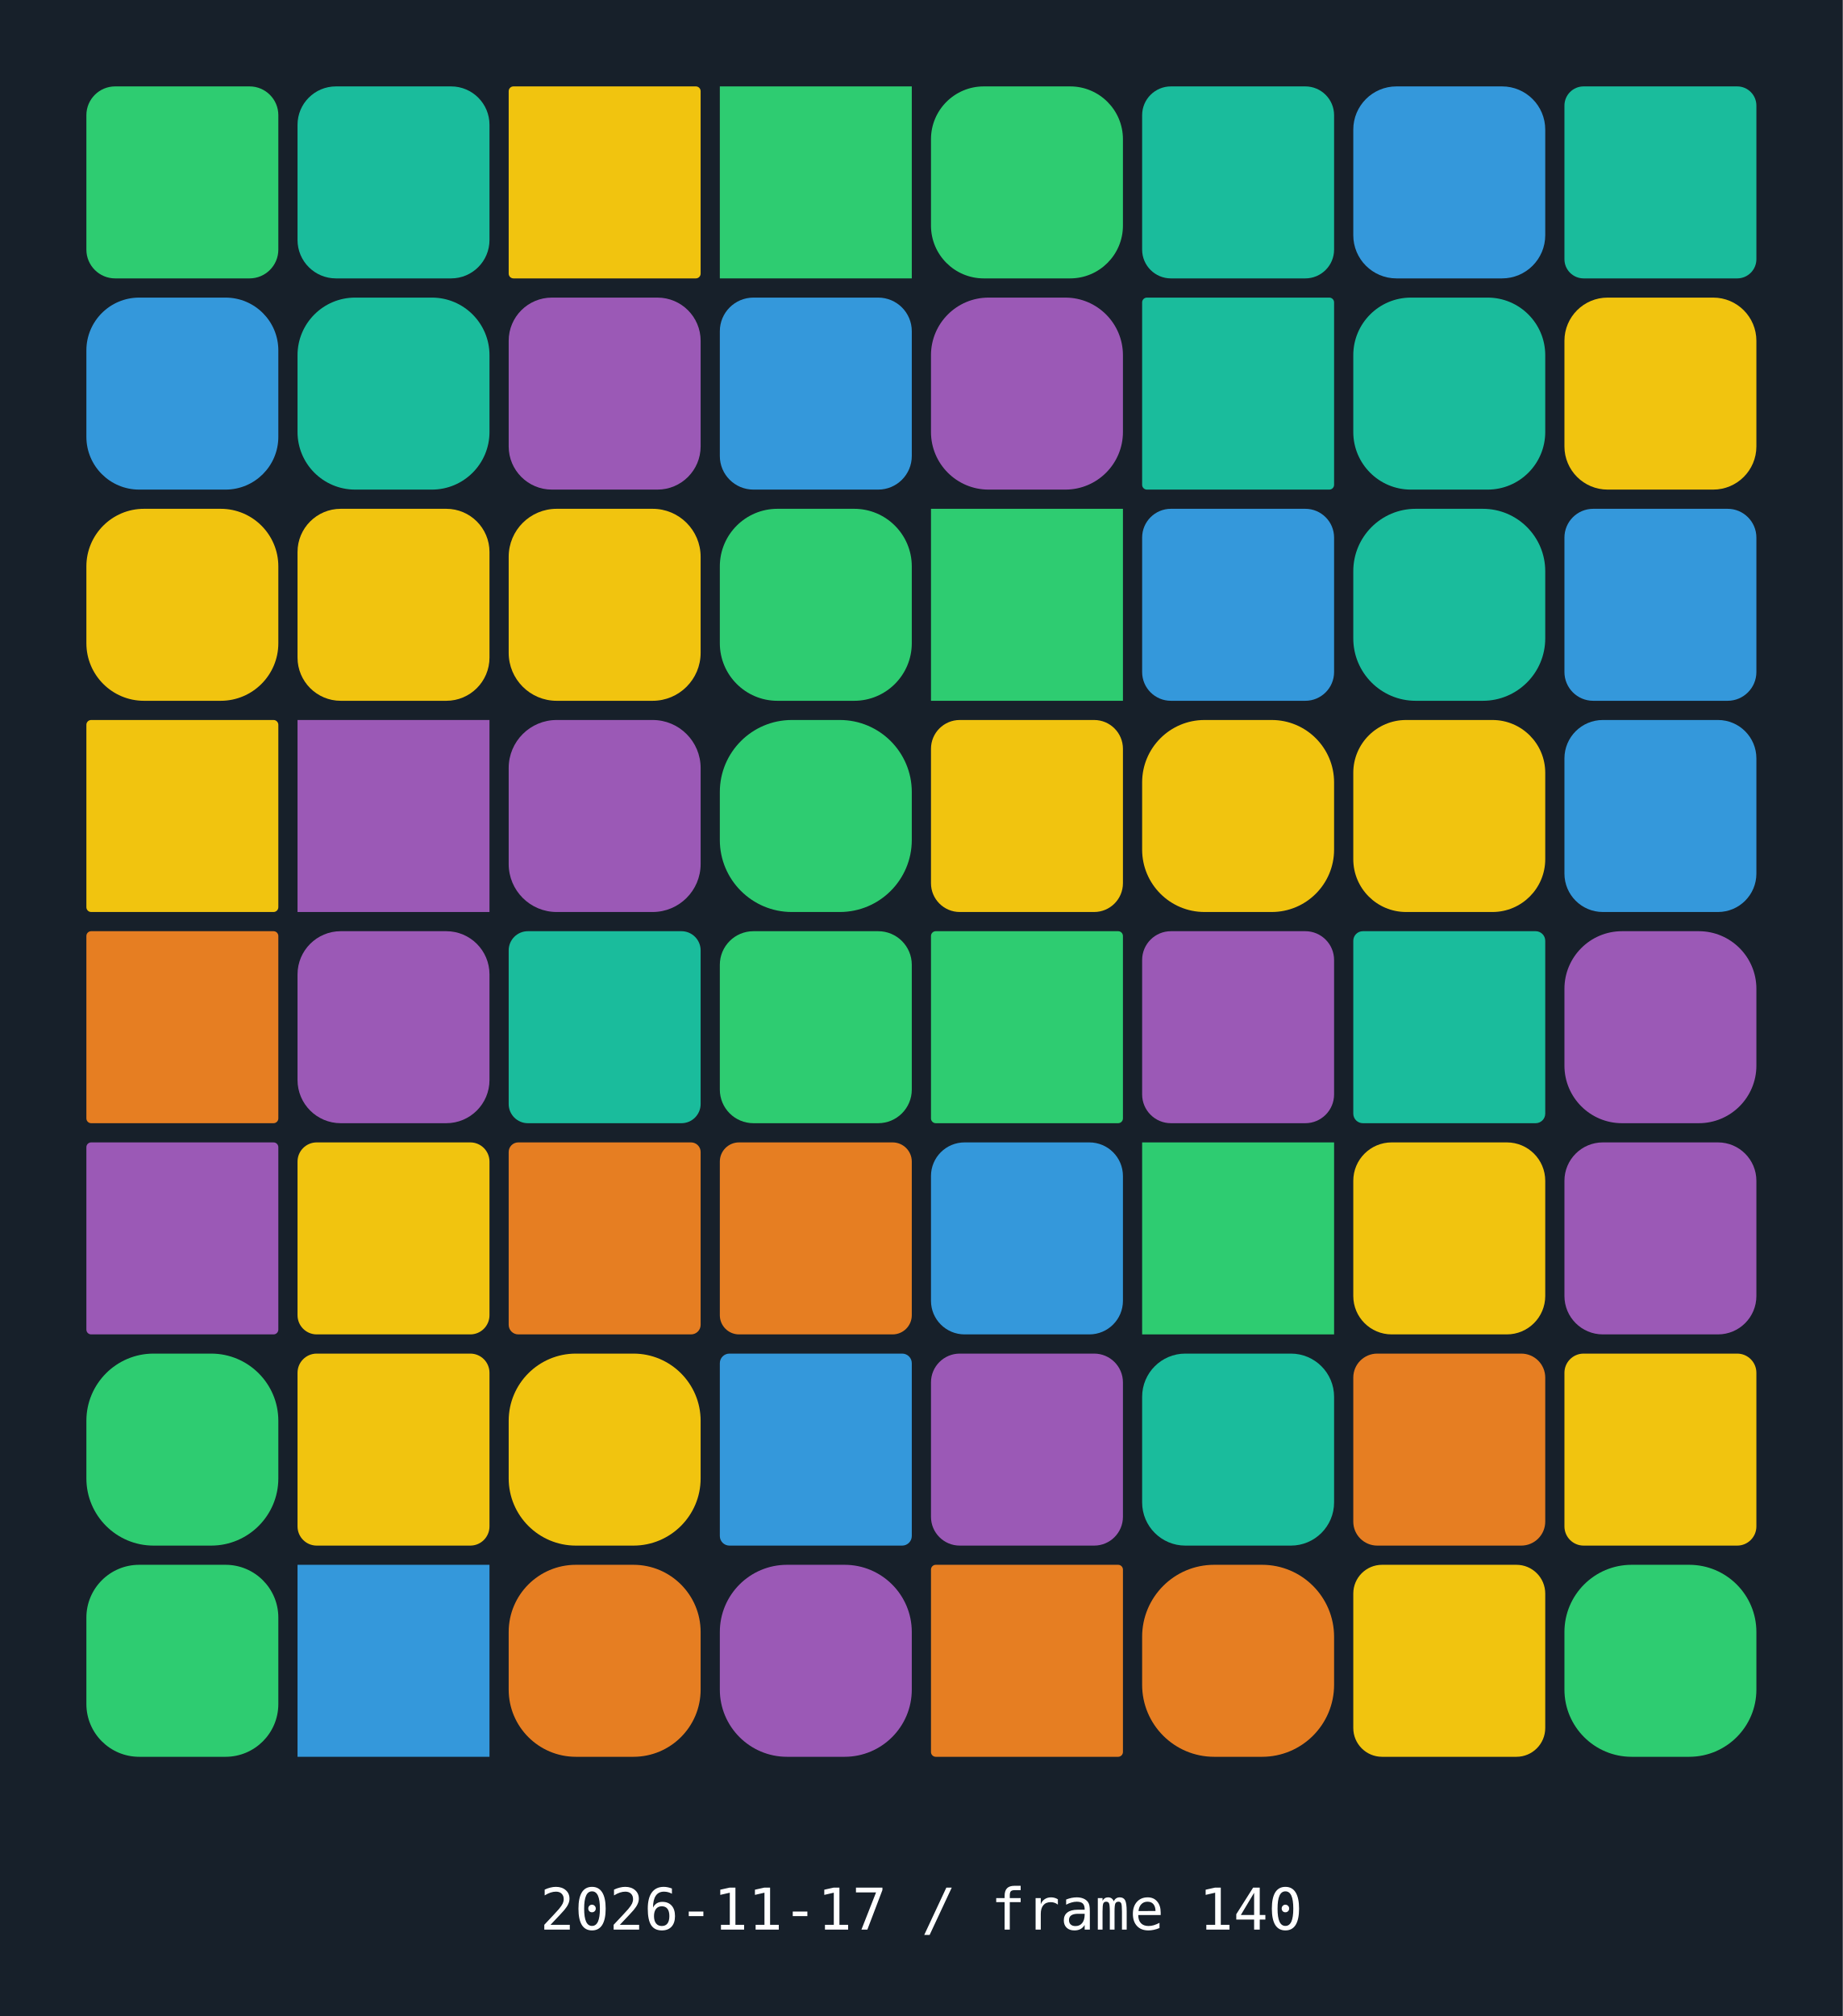
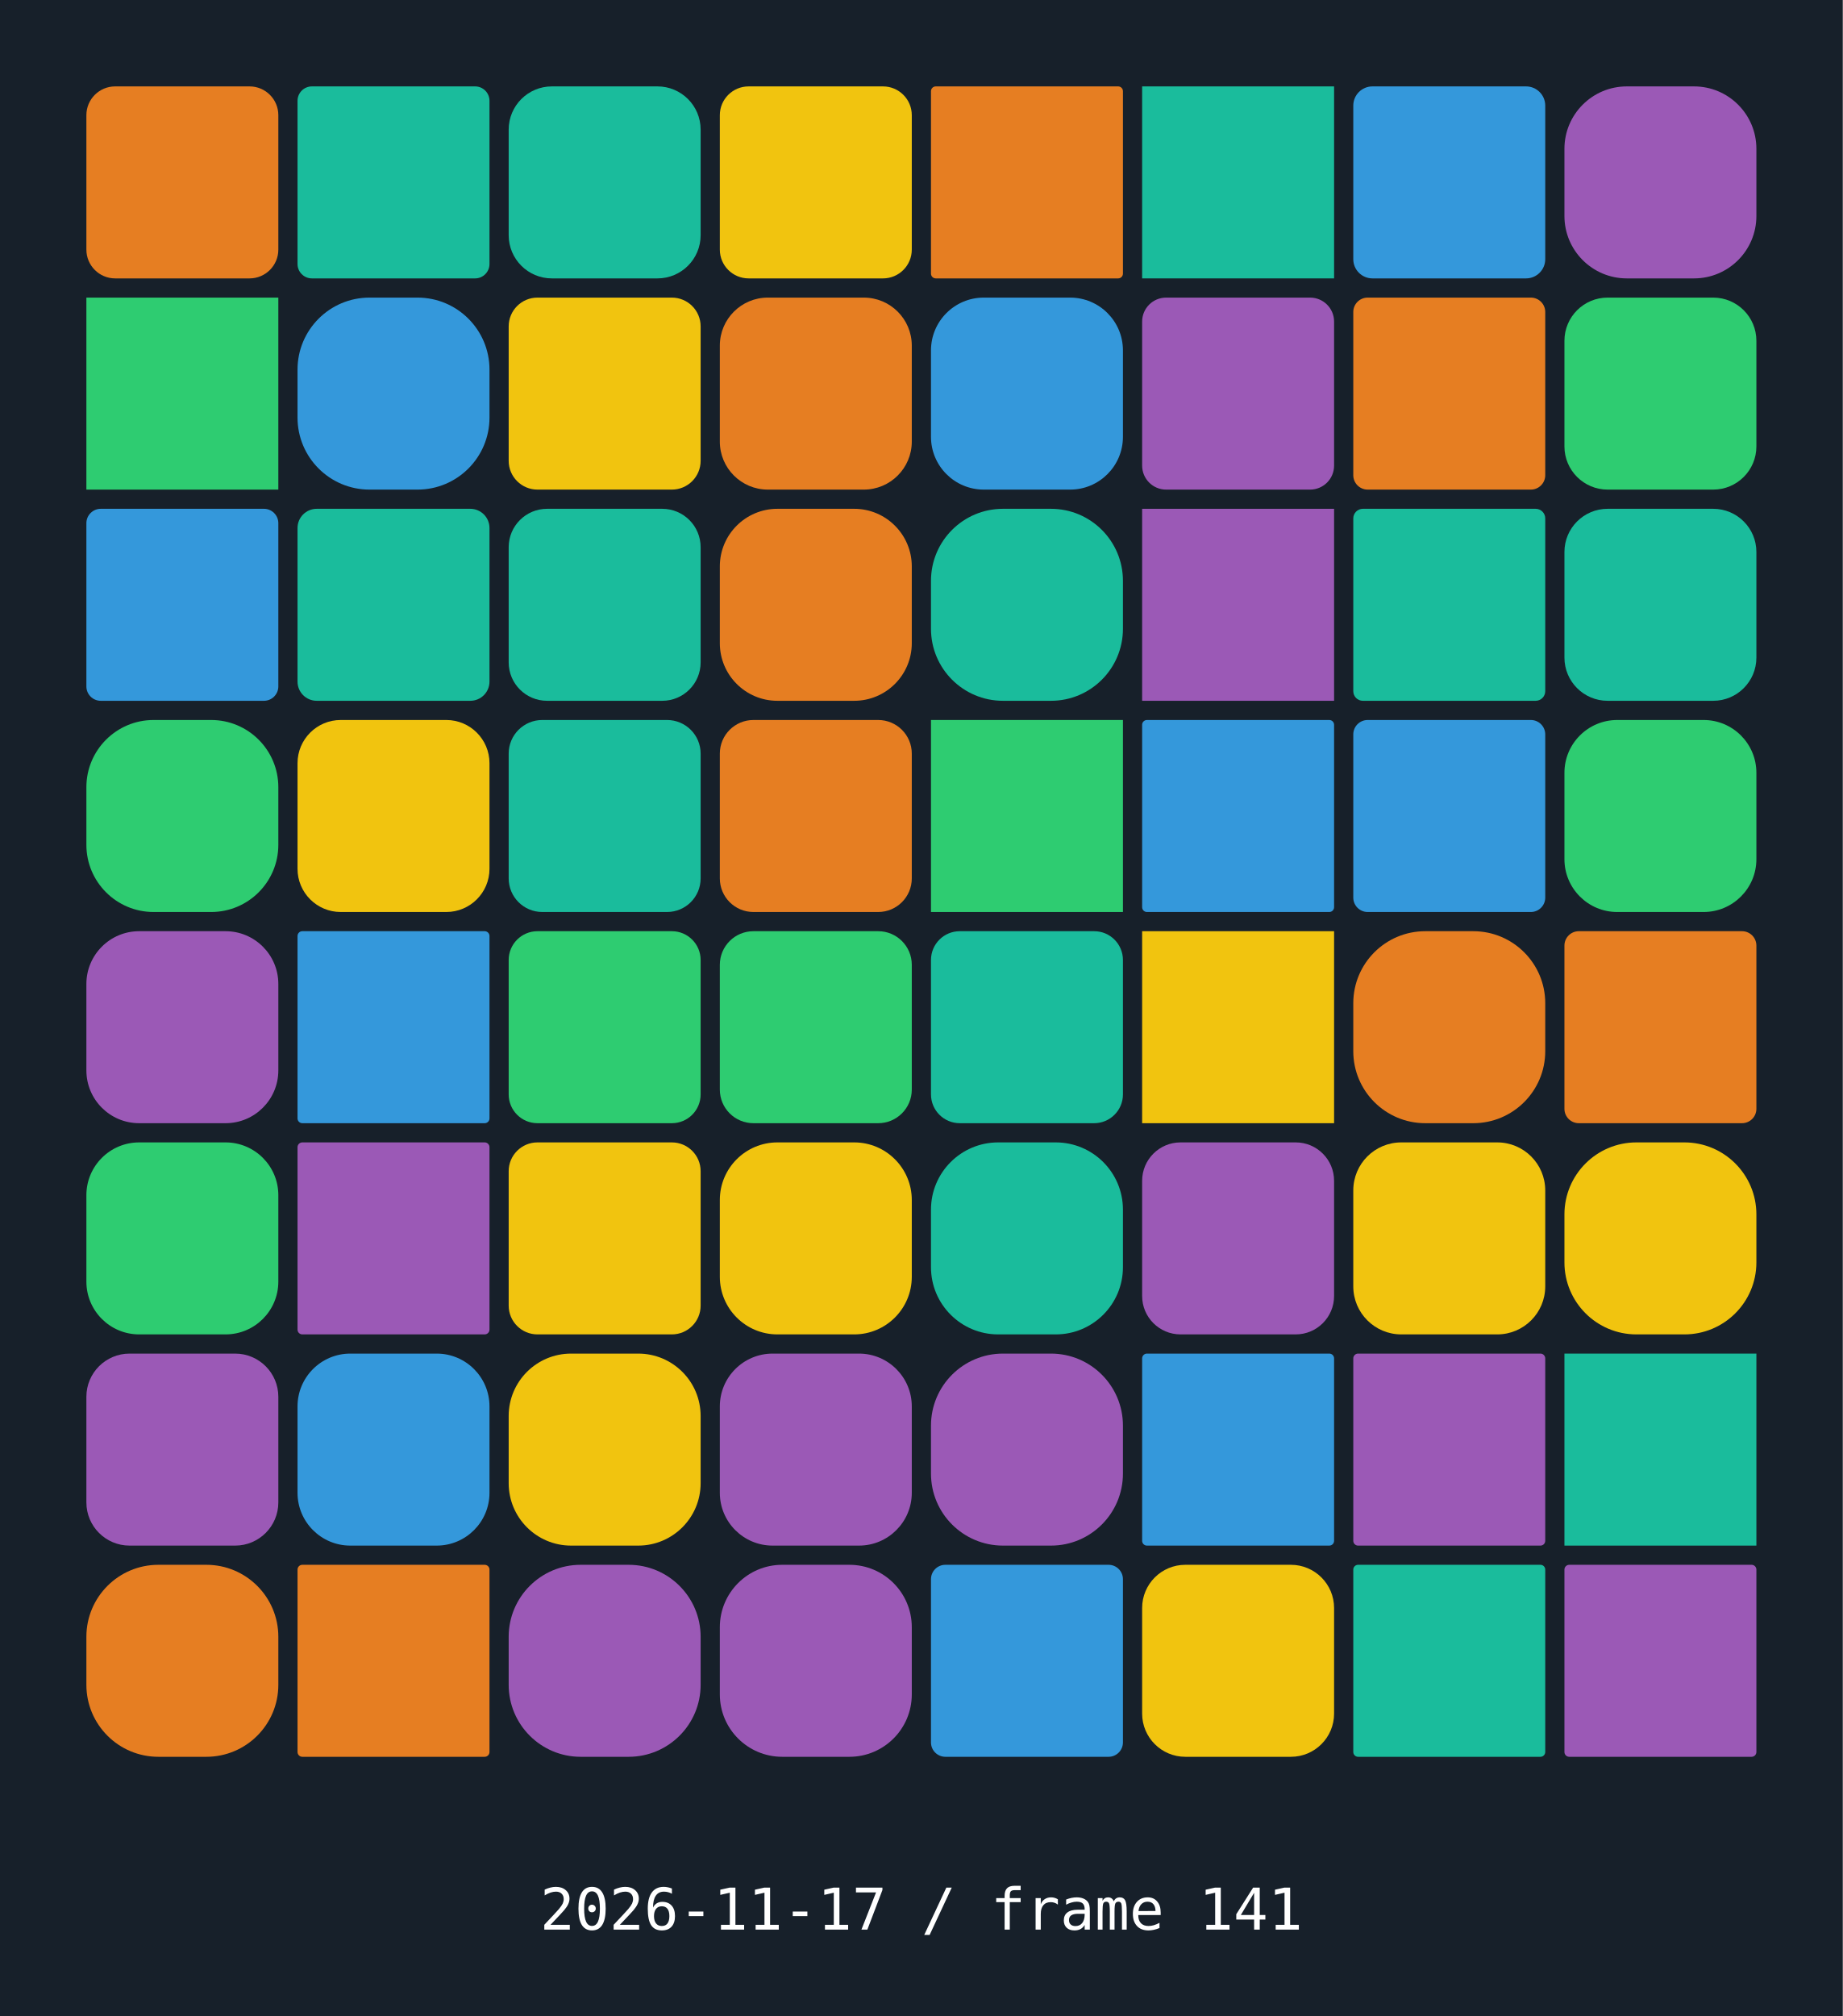
<svg xmlns="http://www.w3.org/2000/svg" width="384" height="420" viewBox="0 0 384 420">
  <rect width="384" height="420" fill="#17202a" />
-   <rect x="18" y="18" width="40" height="40" rx="6" fill="#2ecc71" />
-   <rect x="62" y="18" width="40" height="40" rx="8" fill="#1abc9c" />
-   <rect x="106" y="18" width="40" height="40" rx="1" fill="#f1c40f" />
-   <rect x="150" y="18" width="40" height="40" rx="0" fill="#2ecc71" />
-   <rect x="194" y="18" width="40" height="40" rx="11" fill="#2ecc71" />
-   <rect x="238" y="18" width="40" height="40" rx="6" fill="#1abc9c" />
-   <rect x="282" y="18" width="40" height="40" rx="9" fill="#3498db" />
-   <rect x="326" y="18" width="40" height="40" rx="4" fill="#1abc9c" />
-   <rect x="18" y="62" width="40" height="40" rx="11" fill="#3498db" />
-   <rect x="62" y="62" width="40" height="40" rx="12" fill="#1abc9c" />
-   <rect x="106" y="62" width="40" height="40" rx="9" fill="#9b59b6" />
-   <rect x="150" y="62" width="40" height="40" rx="7" fill="#3498db" />
-   <rect x="194" y="62" width="40" height="40" rx="12" fill="#9b59b6" />
-   <rect x="238" y="62" width="40" height="40" rx="1" fill="#1abc9c" />
-   <rect x="282" y="62" width="40" height="40" rx="12" fill="#1abc9c" />
-   <rect x="326" y="62" width="40" height="40" rx="9" fill="#f1c40f" />
-   <rect x="18" y="106" width="40" height="40" rx="12" fill="#f1c40f" />
-   <rect x="62" y="106" width="40" height="40" rx="9" fill="#f1c40f" />
-   <rect x="106" y="106" width="40" height="40" rx="10" fill="#f1c40f" />
-   <rect x="150" y="106" width="40" height="40" rx="12" fill="#2ecc71" />
-   <rect x="194" y="106" width="40" height="40" rx="0" fill="#2ecc71" />
-   <rect x="238" y="106" width="40" height="40" rx="6" fill="#3498db" />
-   <rect x="282" y="106" width="40" height="40" rx="13" fill="#1abc9c" />
-   <rect x="326" y="106" width="40" height="40" rx="6" fill="#3498db" />
-   <rect x="18" y="150" width="40" height="40" rx="1" fill="#f1c40f" />
-   <rect x="62" y="150" width="40" height="40" rx="0" fill="#9b59b6" />
-   <rect x="106" y="150" width="40" height="40" rx="10" fill="#9b59b6" />
-   <rect x="150" y="150" width="40" height="40" rx="15" fill="#2ecc71" />
-   <rect x="194" y="150" width="40" height="40" rx="6" fill="#f1c40f" />
-   <rect x="238" y="150" width="40" height="40" rx="13" fill="#f1c40f" />
-   <rect x="282" y="150" width="40" height="40" rx="11" fill="#f1c40f" />
-   <rect x="326" y="150" width="40" height="40" rx="8" fill="#3498db" />
-   <rect x="18" y="194" width="40" height="40" rx="1" fill="#e67e22" />
-   <rect x="62" y="194" width="40" height="40" rx="9" fill="#9b59b6" />
-   <rect x="106" y="194" width="40" height="40" rx="4" fill="#1abc9c" />
+   <rect x="18" y="18" width="40" height="40" rx="6" fill="#e67e22" />
+   <rect x="62" y="18" width="40" height="40" rx="3" fill="#1abc9c" />
+   <rect x="106" y="18" width="40" height="40" rx="9" fill="#1abc9c" />
+   <rect x="150" y="18" width="40" height="40" rx="6" fill="#f1c40f" />
+   <rect x="194" y="18" width="40" height="40" rx="1" fill="#e67e22" />
+   <rect x="238" y="18" width="40" height="40" rx="0" fill="#1abc9c" />
+   <rect x="282" y="18" width="40" height="40" rx="4" fill="#3498db" />
+   <rect x="326" y="18" width="40" height="40" rx="13" fill="#9b59b6" />
+   <rect x="18" y="62" width="40" height="40" rx="0" fill="#2ecc71" />
+   <rect x="62" y="62" width="40" height="40" rx="15" fill="#3498db" />
+   <rect x="106" y="62" width="40" height="40" rx="6" fill="#f1c40f" />
+   <rect x="150" y="62" width="40" height="40" rx="10" fill="#e67e22" />
+   <rect x="194" y="62" width="40" height="40" rx="11" fill="#3498db" />
+   <rect x="238" y="62" width="40" height="40" rx="5" fill="#9b59b6" />
+   <rect x="282" y="62" width="40" height="40" rx="3" fill="#e67e22" />
+   <rect x="326" y="62" width="40" height="40" rx="9" fill="#2ecc71" />
+   <rect x="18" y="106" width="40" height="40" rx="3" fill="#3498db" />
+   <rect x="62" y="106" width="40" height="40" rx="4" fill="#1abc9c" />
+   <rect x="106" y="106" width="40" height="40" rx="8" fill="#1abc9c" />
+   <rect x="150" y="106" width="40" height="40" rx="12" fill="#e67e22" />
+   <rect x="194" y="106" width="40" height="40" rx="15" fill="#1abc9c" />
+   <rect x="238" y="106" width="40" height="40" rx="0" fill="#9b59b6" />
+   <rect x="282" y="106" width="40" height="40" rx="2" fill="#1abc9c" />
+   <rect x="326" y="106" width="40" height="40" rx="9" fill="#1abc9c" />
+   <rect x="18" y="150" width="40" height="40" rx="14" fill="#2ecc71" />
+   <rect x="62" y="150" width="40" height="40" rx="9" fill="#f1c40f" />
+   <rect x="106" y="150" width="40" height="40" rx="7" fill="#1abc9c" />
+   <rect x="150" y="150" width="40" height="40" rx="7" fill="#e67e22" />
+   <rect x="194" y="150" width="40" height="40" rx="0" fill="#2ecc71" />
+   <rect x="238" y="150" width="40" height="40" rx="1" fill="#3498db" />
+   <rect x="282" y="150" width="40" height="40" rx="3" fill="#3498db" />
+   <rect x="326" y="150" width="40" height="40" rx="11" fill="#2ecc71" />
+   <rect x="18" y="194" width="40" height="40" rx="11" fill="#9b59b6" />
+   <rect x="62" y="194" width="40" height="40" rx="1" fill="#3498db" />
+   <rect x="106" y="194" width="40" height="40" rx="6" fill="#2ecc71" />
  <rect x="150" y="194" width="40" height="40" rx="7" fill="#2ecc71" />
-   <rect x="194" y="194" width="40" height="40" rx="1" fill="#2ecc71" />
-   <rect x="238" y="194" width="40" height="40" rx="6" fill="#9b59b6" />
-   <rect x="282" y="194" width="40" height="40" rx="2" fill="#1abc9c" />
-   <rect x="326" y="194" width="40" height="40" rx="12" fill="#9b59b6" />
-   <rect x="18" y="238" width="40" height="40" rx="1" fill="#9b59b6" />
-   <rect x="62" y="238" width="40" height="40" rx="4" fill="#f1c40f" />
-   <rect x="106" y="238" width="40" height="40" rx="2" fill="#e67e22" />
-   <rect x="150" y="238" width="40" height="40" rx="4" fill="#e67e22" />
-   <rect x="194" y="238" width="40" height="40" rx="7" fill="#3498db" />
-   <rect x="238" y="238" width="40" height="40" rx="0" fill="#2ecc71" />
-   <rect x="282" y="238" width="40" height="40" rx="8" fill="#f1c40f" />
-   <rect x="326" y="238" width="40" height="40" rx="8" fill="#9b59b6" />
-   <rect x="18" y="282" width="40" height="40" rx="14" fill="#2ecc71" />
-   <rect x="62" y="282" width="40" height="40" rx="4" fill="#f1c40f" />
-   <rect x="106" y="282" width="40" height="40" rx="14" fill="#f1c40f" />
-   <rect x="150" y="282" width="40" height="40" rx="2" fill="#3498db" />
-   <rect x="194" y="282" width="40" height="40" rx="6" fill="#9b59b6" />
-   <rect x="238" y="282" width="40" height="40" rx="9" fill="#1abc9c" />
-   <rect x="282" y="282" width="40" height="40" rx="5" fill="#e67e22" />
-   <rect x="326" y="282" width="40" height="40" rx="4" fill="#f1c40f" />
-   <rect x="18" y="326" width="40" height="40" rx="11" fill="#2ecc71" />
-   <rect x="62" y="326" width="40" height="40" rx="0" fill="#3498db" />
-   <rect x="106" y="326" width="40" height="40" rx="14" fill="#e67e22" />
-   <rect x="150" y="326" width="40" height="40" rx="14" fill="#9b59b6" />
-   <rect x="194" y="326" width="40" height="40" rx="1" fill="#e67e22" />
-   <rect x="238" y="326" width="40" height="40" rx="15" fill="#e67e22" />
-   <rect x="282" y="326" width="40" height="40" rx="6" fill="#f1c40f" />
-   <rect x="326" y="326" width="40" height="40" rx="14" fill="#2ecc71" />
-   <text x="192" y="402" text-anchor="middle" fill="#ffffff" font-family="monospace">2026-11-17 / frame 140</text>
+   <rect x="194" y="194" width="40" height="40" rx="6" fill="#1abc9c" />
+   <rect x="238" y="194" width="40" height="40" rx="0" fill="#f1c40f" />
+   <rect x="282" y="194" width="40" height="40" rx="15" fill="#e67e22" />
+   <rect x="326" y="194" width="40" height="40" rx="3" fill="#e67e22" />
+   <rect x="18" y="238" width="40" height="40" rx="11" fill="#2ecc71" />
+   <rect x="62" y="238" width="40" height="40" rx="1" fill="#9b59b6" />
+   <rect x="106" y="238" width="40" height="40" rx="6" fill="#f1c40f" />
+   <rect x="150" y="238" width="40" height="40" rx="12" fill="#f1c40f" />
+   <rect x="194" y="238" width="40" height="40" rx="14" fill="#1abc9c" />
+   <rect x="238" y="238" width="40" height="40" rx="8" fill="#9b59b6" />
+   <rect x="282" y="238" width="40" height="40" rx="10" fill="#f1c40f" />
+   <rect x="326" y="238" width="40" height="40" rx="15" fill="#f1c40f" />
+   <rect x="18" y="282" width="40" height="40" rx="9" fill="#9b59b6" />
+   <rect x="62" y="282" width="40" height="40" rx="11" fill="#3498db" />
+   <rect x="106" y="282" width="40" height="40" rx="13" fill="#f1c40f" />
+   <rect x="150" y="282" width="40" height="40" rx="11" fill="#9b59b6" />
+   <rect x="194" y="282" width="40" height="40" rx="15" fill="#9b59b6" />
+   <rect x="238" y="282" width="40" height="40" rx="1" fill="#3498db" />
+   <rect x="282" y="282" width="40" height="40" rx="1" fill="#9b59b6" />
+   <rect x="326" y="282" width="40" height="40" rx="0" fill="#1abc9c" />
+   <rect x="18" y="326" width="40" height="40" rx="15" fill="#e67e22" />
+   <rect x="62" y="326" width="40" height="40" rx="1" fill="#e67e22" />
+   <rect x="106" y="326" width="40" height="40" rx="15" fill="#9b59b6" />
+   <rect x="150" y="326" width="40" height="40" rx="13" fill="#9b59b6" />
+   <rect x="194" y="326" width="40" height="40" rx="3" fill="#3498db" />
+   <rect x="238" y="326" width="40" height="40" rx="9" fill="#f1c40f" />
+   <rect x="282" y="326" width="40" height="40" rx="1" fill="#1abc9c" />
+   <rect x="326" y="326" width="40" height="40" rx="1" fill="#9b59b6" />
+   <text x="192" y="402" text-anchor="middle" fill="#ffffff" font-family="monospace">2026-11-17 / frame 141</text>
</svg>
